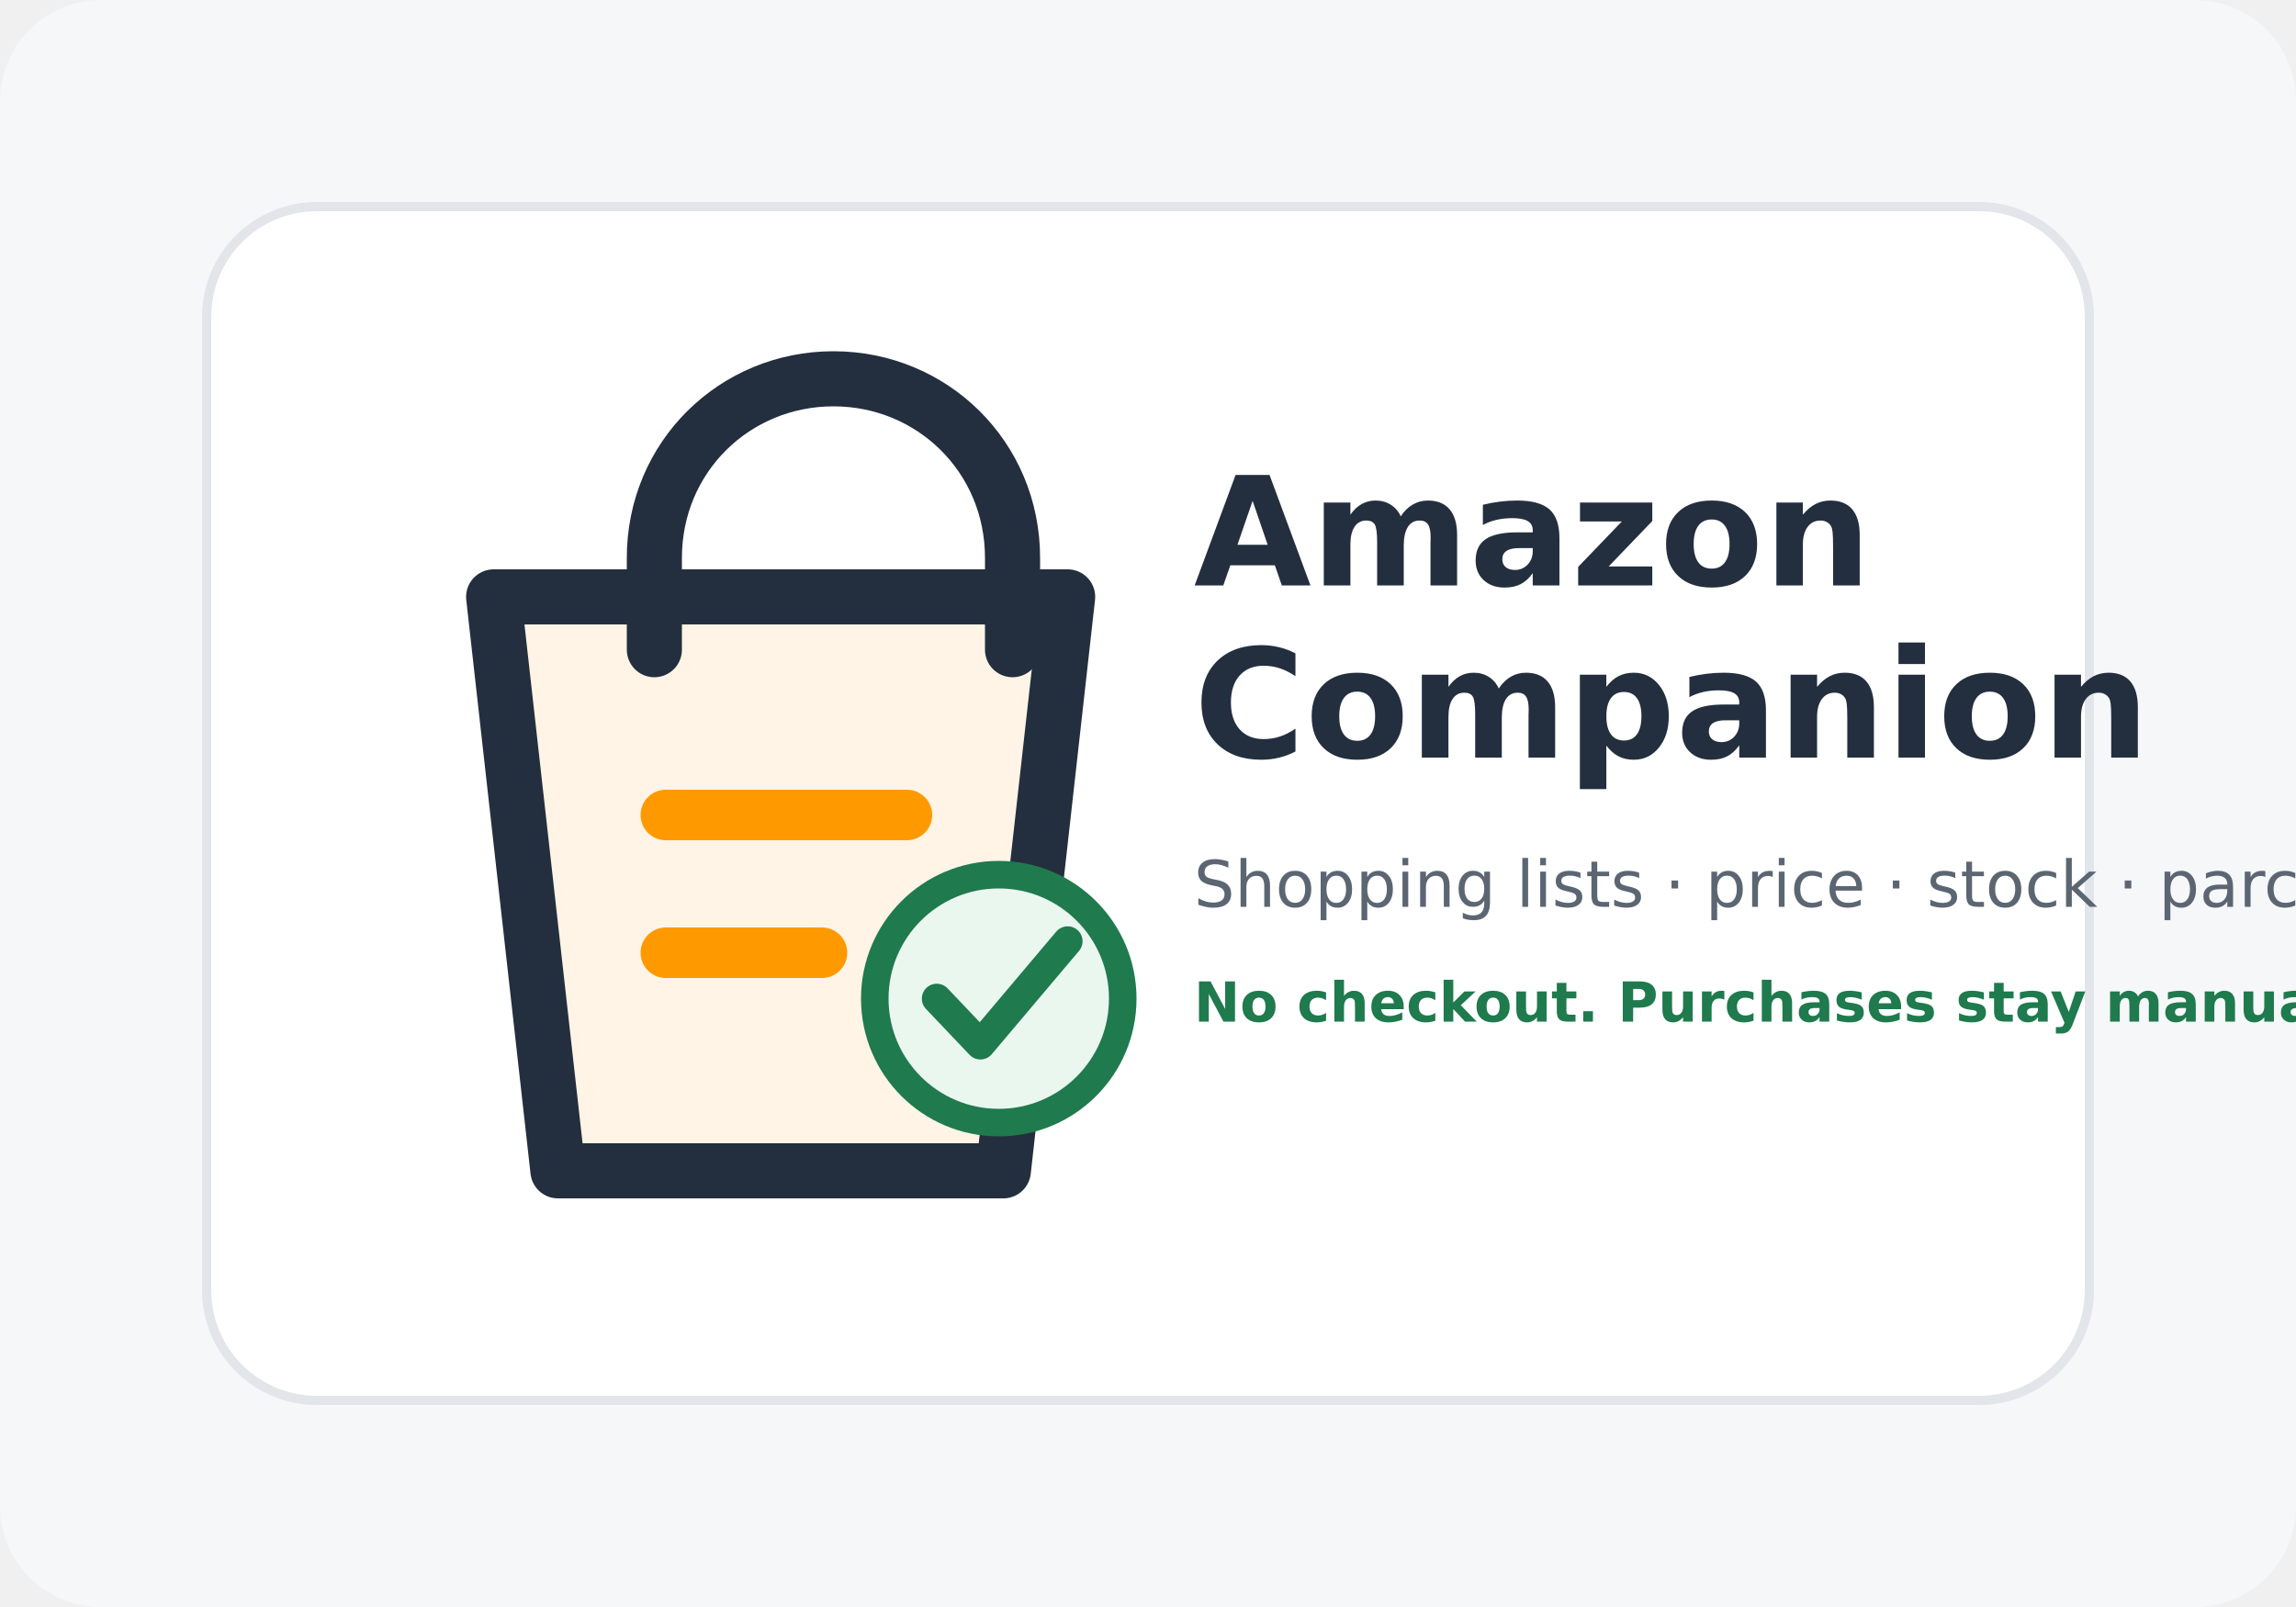
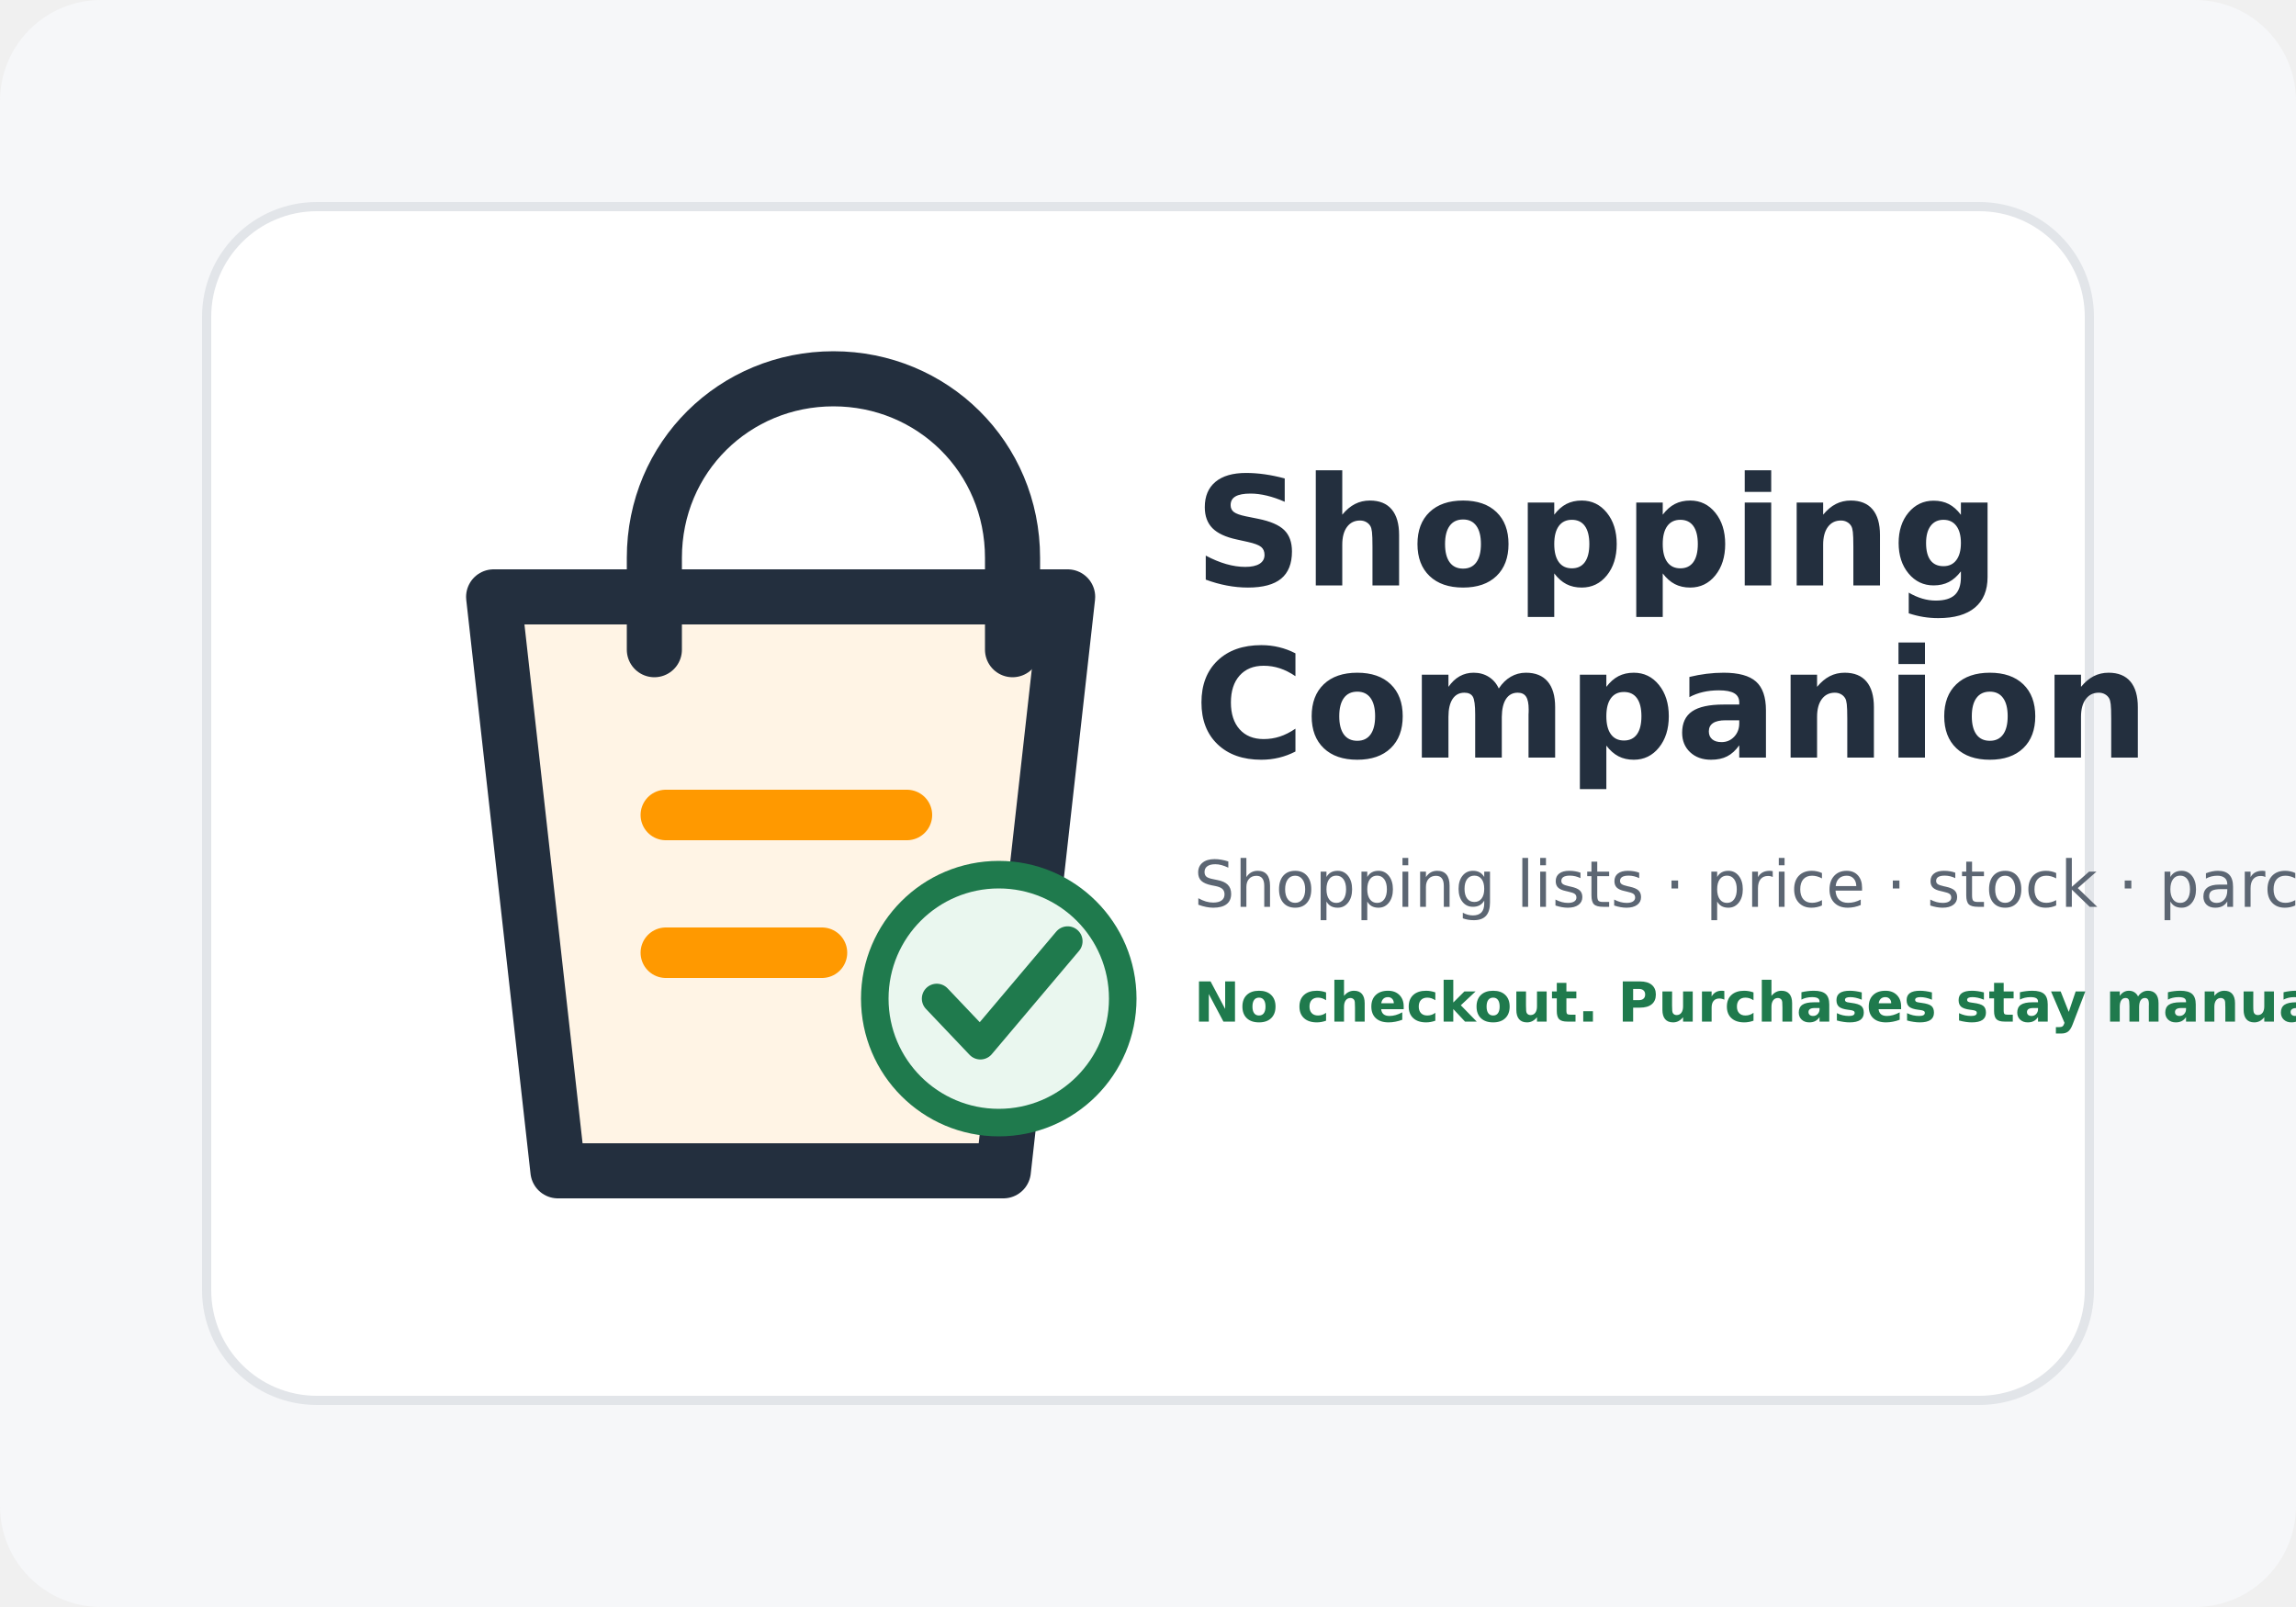
<svg xmlns="http://www.w3.org/2000/svg" width="1000" height="700" viewBox="0 0 1000 700">
  <rect width="1000" height="700" rx="44" fill="#f6f7f9" />
  <rect x="90" y="90" width="820" height="520" rx="48" fill="#ffffff" stroke="#e2e5e9" stroke-width="4" />
  <g transform="translate(170 165)">
    <path d="M45 95h250l-28 250H73L45 95Z" fill="#fff4e5" stroke="#232f3e" stroke-width="24" stroke-linejoin="round" />
    <path d="M115 118V78c0-44 35-78 78-78s78 34 78 78v40" fill="none" stroke="#232f3e" stroke-width="24" stroke-linecap="round" />
    <path d="M120 190h105M120 250h68" fill="none" stroke="#ff9900" stroke-width="22" stroke-linecap="round" />
    <circle cx="265" cy="270" r="54" fill="#eaf7ef" stroke="#1f7a4d" stroke-width="12" />
    <path d="m238 270 19 20 38-45" fill="none" stroke="#1f7a4d" stroke-width="13" stroke-linecap="round" stroke-linejoin="round" />
  </g>
-   <text x="520" y="255" font-family="DejaVu Sans, sans-serif" font-size="66" font-weight="700" fill="#232f3e">Amazon</text>
+   <text x="520" y="255" font-family="DejaVu Sans, sans-serif" font-size="66" font-weight="700" fill="#232f3e">Shopping</text>
  <text x="520" y="330" font-family="DejaVu Sans, sans-serif" font-size="66" font-weight="700" fill="#232f3e">Companion</text>
  <text x="520" y="395" font-family="DejaVu Sans, sans-serif" font-size="28" fill="#5c6673">Shopping lists · price · stock · parcels</text>
  <text x="520" y="445" font-family="DejaVu Sans, sans-serif" font-size="24" font-weight="700" fill="#1f7a4d">No checkout. Purchases stay manual.</text>
</svg>
